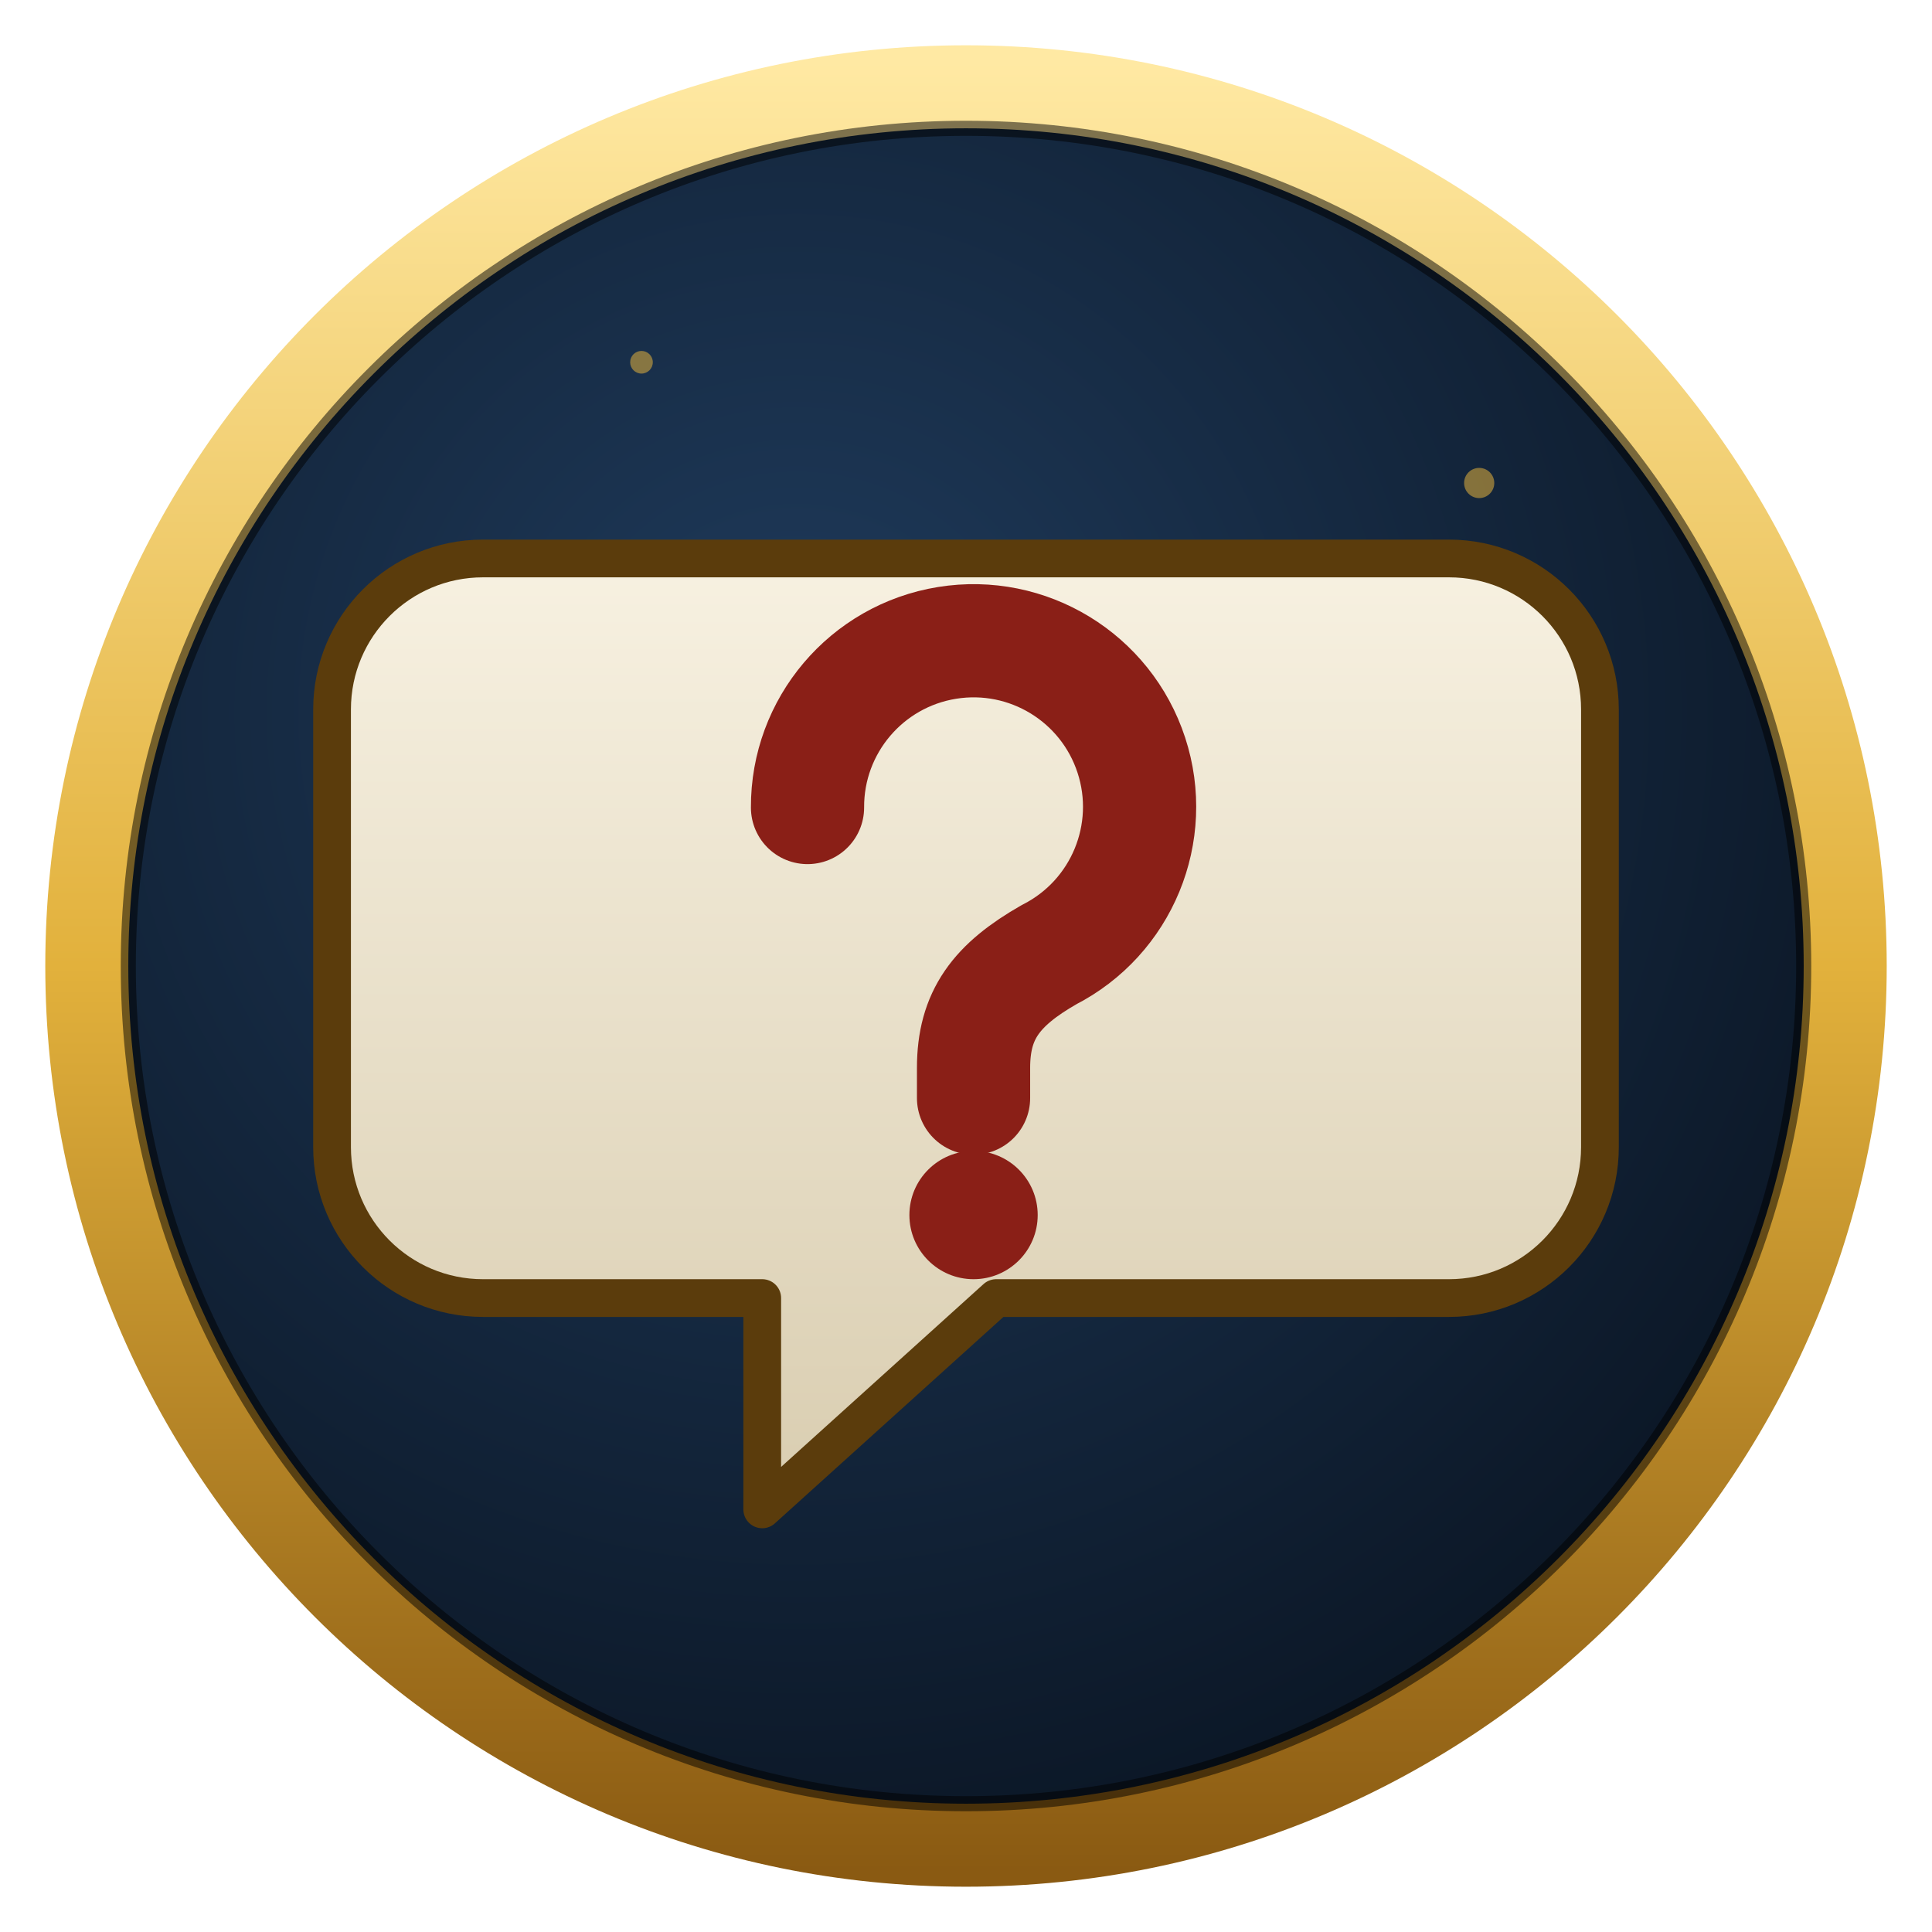
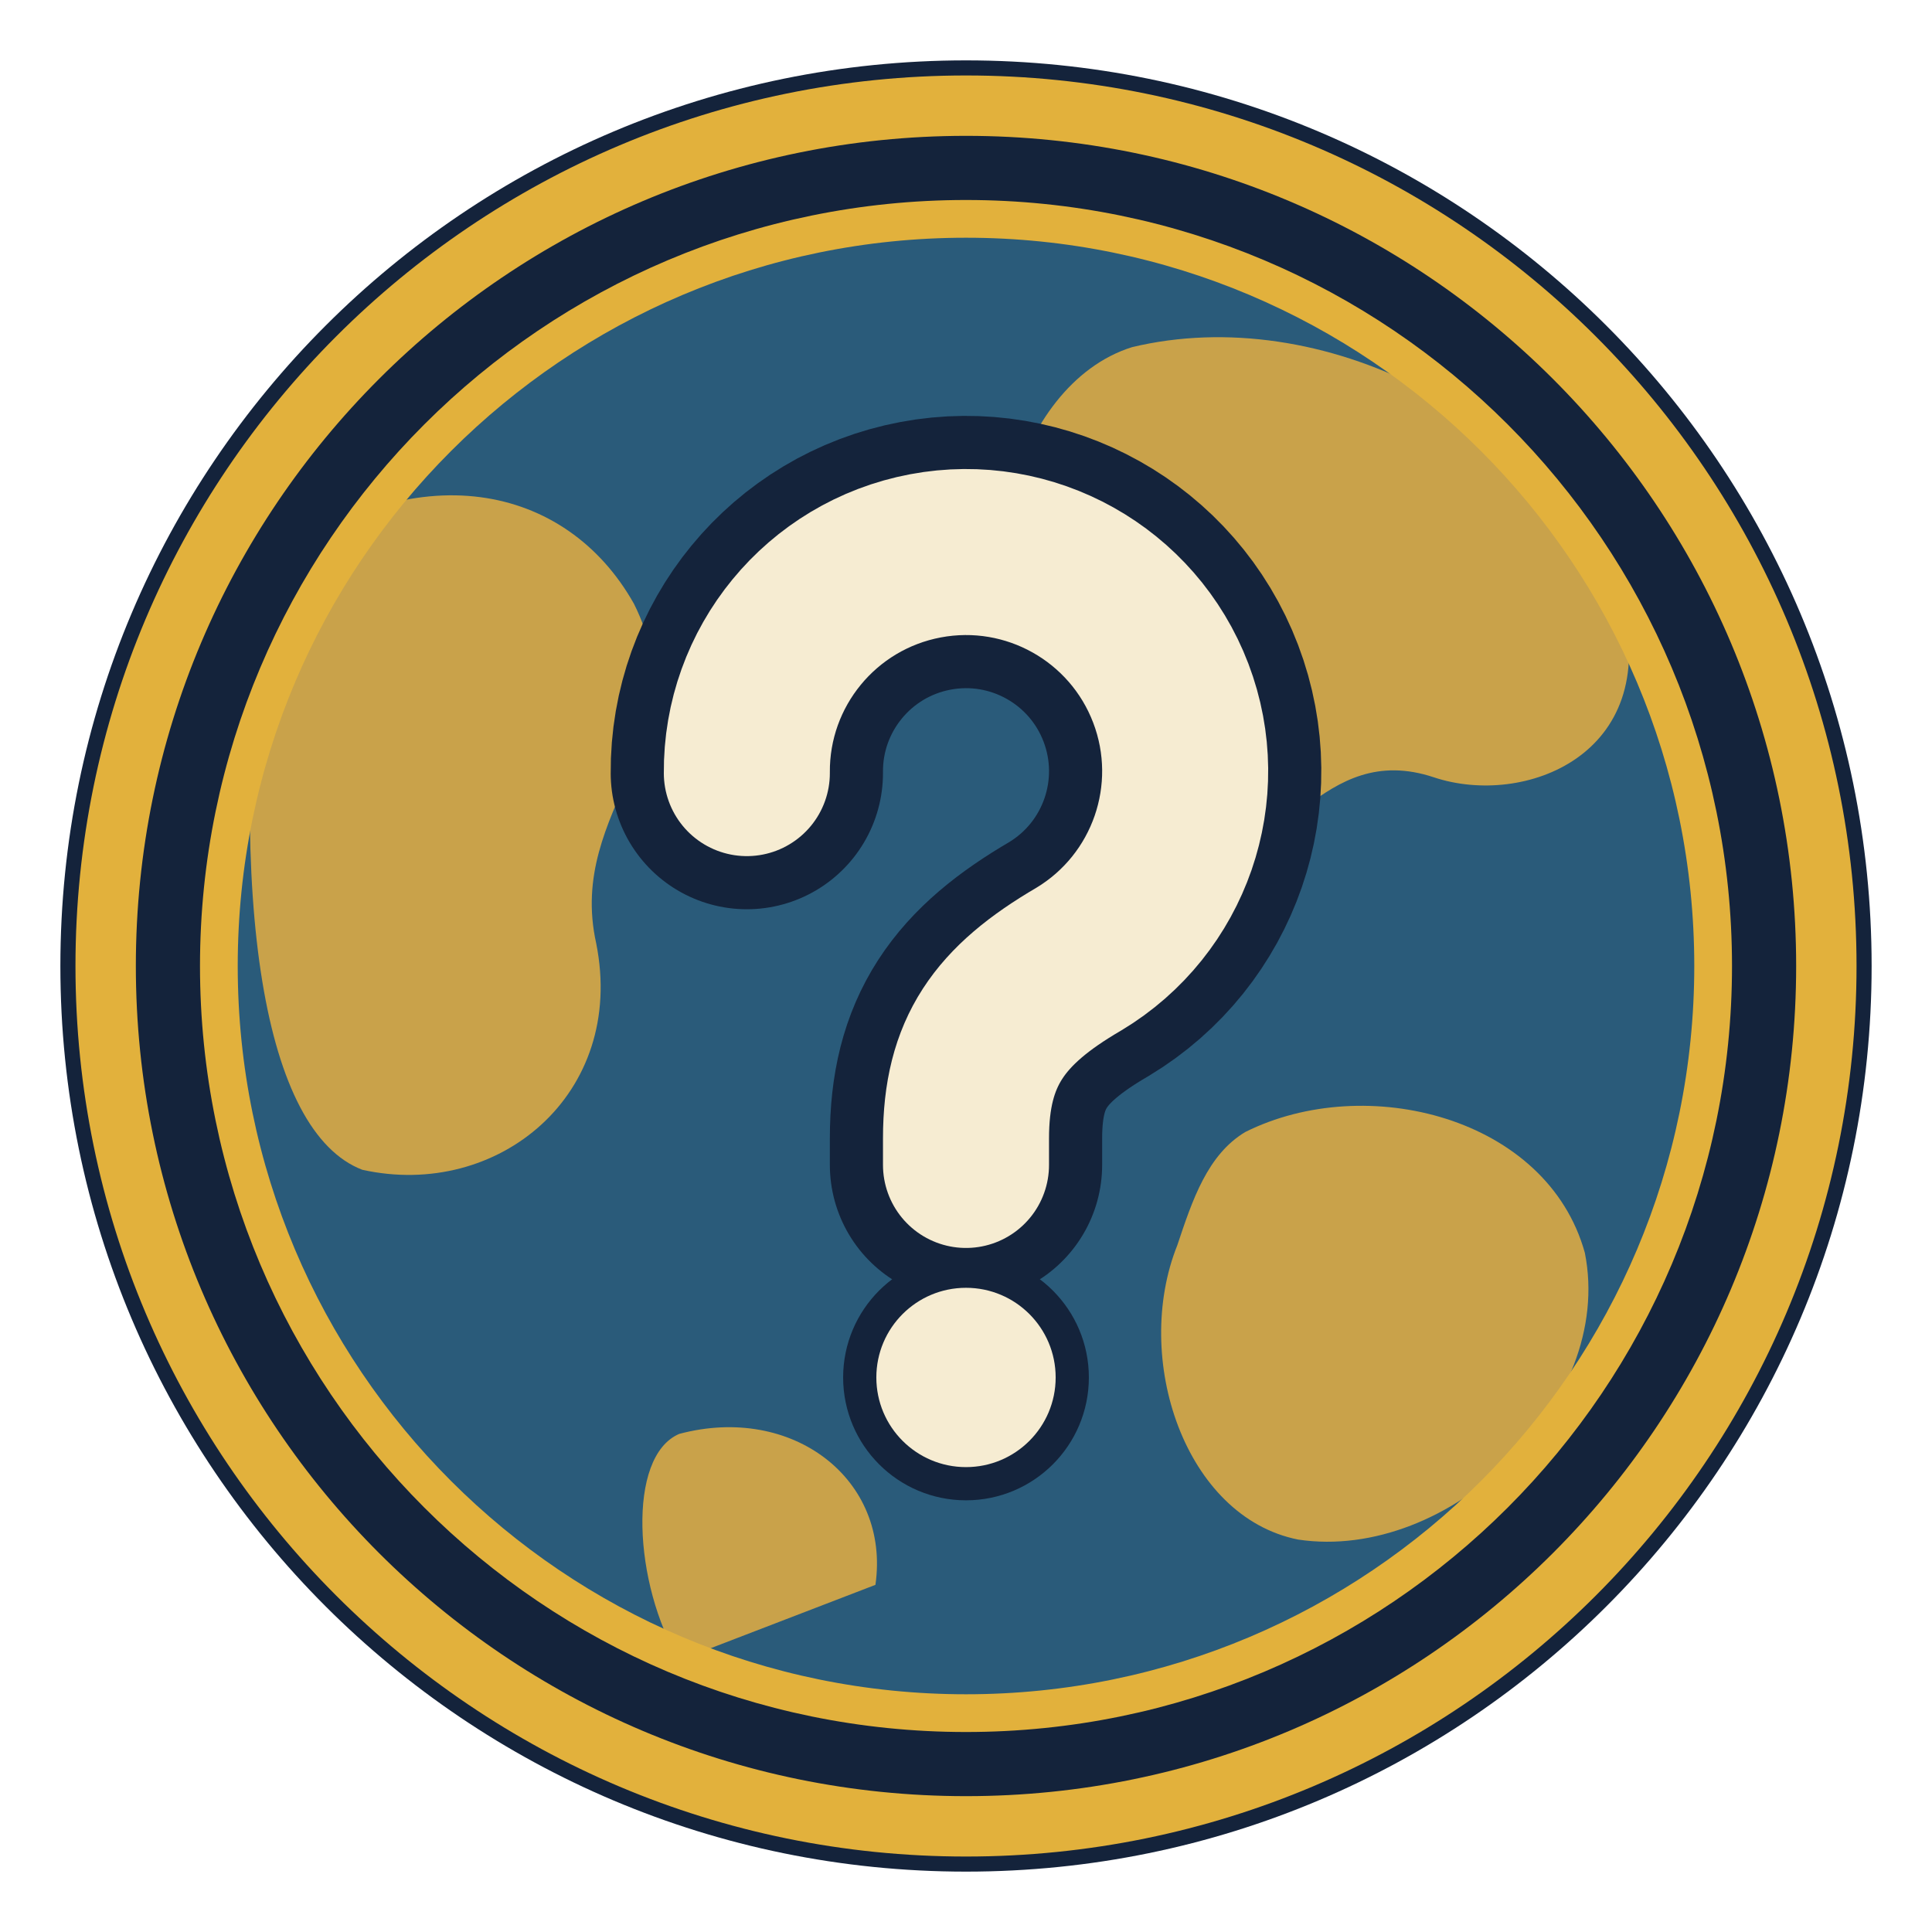
<svg xmlns="http://www.w3.org/2000/svg" viewBox="0 0 512 512">
  <defs>
-     <radialGradient id="bg" cx="40%" cy="35%" r="80%">
-       <stop offset="0" stop-color="#1f3b5c" />
-       <stop offset="1" stop-color="#08111d" />
-     </radialGradient>
-     <linearGradient id="gold" x1="0" y1="0" x2="0" y2="1">
-       <stop offset="0" stop-color="#ffe9a3" />
-       <stop offset=".5" stop-color="#e2b13c" />
-       <stop offset="1" stop-color="#8a5a12" />
-     </linearGradient>
-     <linearGradient id="bubble" x1="0" y1="0" x2="0" y2="1">
-       <stop offset="0" stop-color="#f7f1e1" />
-       <stop offset="1" stop-color="#d9cdb0" />
-     </linearGradient>
+     <clipPath id="g">
+       <circle cx="256" cy="256" r="198" />
+     </clipPath>
  </defs>
-   <circle cx="256" cy="256" r="244" fill="url(#gold)" />
-   <circle cx="256" cy="256" r="222" fill="url(#bg)" />
-   <circle cx="256" cy="256" r="222" fill="none" stroke="#000" stroke-opacity=".5" stroke-width="4" />
-   <g fill="#e2b13c" opacity=".55">
-     <circle cx="120" cy="150" r="5" />
-     <circle cx="392" cy="128" r="4" />
-     <circle cx="410" cy="300" r="5" />
-     <circle cx="104" cy="318" r="4" />
-     <circle cx="170" cy="96" r="3" />
+   <circle cx="256" cy="256" r="240" fill="#14233b" />
+   <circle cx="256" cy="256" r="228" fill="none" stroke="#e2b13c" stroke-width="16" />
+   <g clip-path="url(#g)">
+     <circle cx="256" cy="256" r="198" fill="#2a5b7a" />
+     <path d="M70 150 C110 120 150 128 168 160 C186 196 150 214 158 250 C166 290 132 318 96 310 C70 300 60 240 70 150Z" fill="#c9a24a" />
+     <path d="M300 92 C350 80 410 110 430 160 C440 200 404 214 380 206 C350 196 340 230 318 226 C290 220 296 182 276 170 C256 156 268 102 300 92Z" fill="#c9a24a" />
+     <path d="M330 300 C362 284 410 296 420 332 C428 372 384 414 344 408 C314 402 300 360 312 330 C316 318 320 306 330 300Z" fill="#c9a24a" />
+     <path d="M180 380 C210 372 236 392 232 420 L180 440 C168 420 166 386 180 380Z" fill="#c9a24a" />
  </g>
-   <path d="M128 148 h256 a40 40 0 0 1 40 40 v116 a40 40 0 0 1 -40 40 h-120 l-62 56 v-56 h-74 a40 40 0 0 1 -40 -40 v-116 a40 40 0 0 1 40 -40 z" fill="url(#bubble)" stroke="#5b3c0c" stroke-width="10" stroke-linejoin="round" />
-   <path d="M214 214 a44 44 0 1 1 64 39 c-14 8 -20 16 -20 30 v8" fill="none" stroke="#8a1f17" stroke-width="30" stroke-linecap="round" stroke-linejoin="round" />
-   <circle cx="258" cy="322" r="17" fill="#8a1f17" />
+   <circle cx="256" cy="256" r="198" fill="none" stroke="#e2b13c" stroke-width="10" />
+   <g transform="translate(256 270) scale(0.88) translate(-256 -270)" stroke-linecap="round" stroke-linejoin="round" fill="none">
+     <path d="M190 196 a66 66 0 1 1 100 56 c-24 14 -34 28 -34 54 v8" stroke="#14233b" stroke-width="82" />
+     <circle cx="256" cy="378" r="27" fill="#14233b" stroke="#14233b" stroke-width="20" />
+     <path d="M190 196 a66 66 0 1 1 100 56 c-24 14 -34 28 -34 54 v8" stroke="#f6ecd2" stroke-width="50" />
+     <circle cx="256" cy="378" r="27" fill="#f6ecd2" />
+   </g>
</svg>
